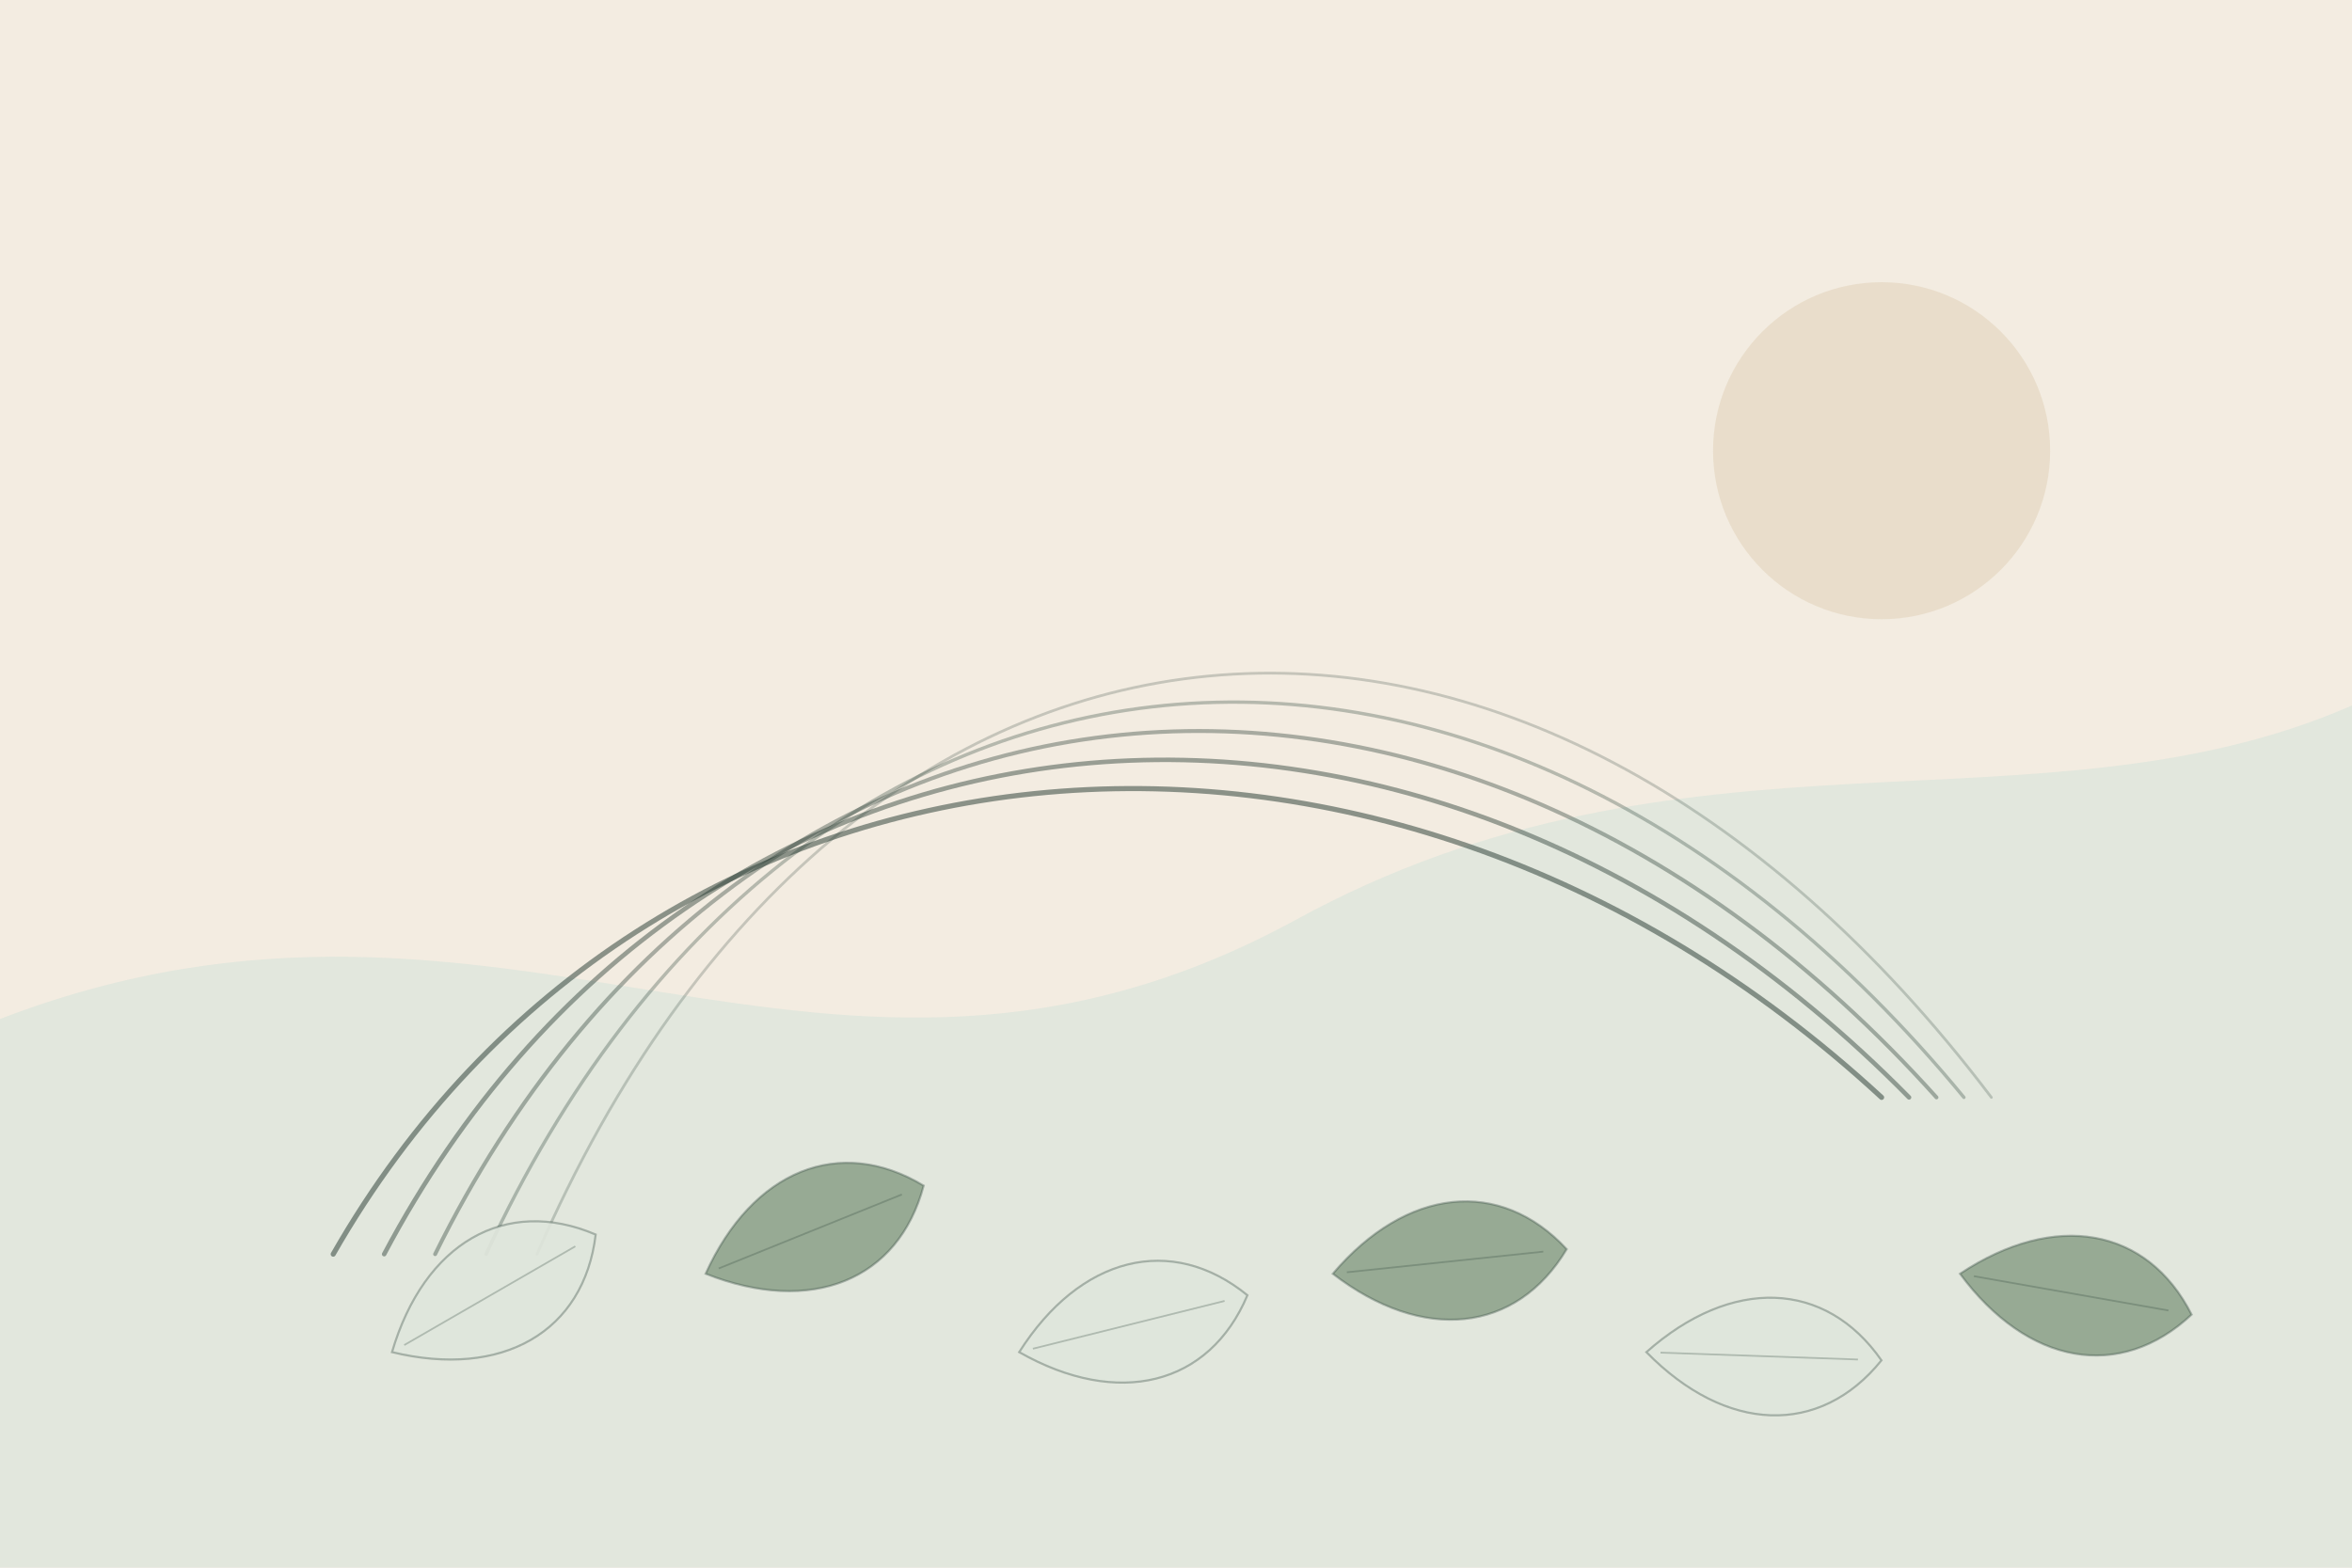
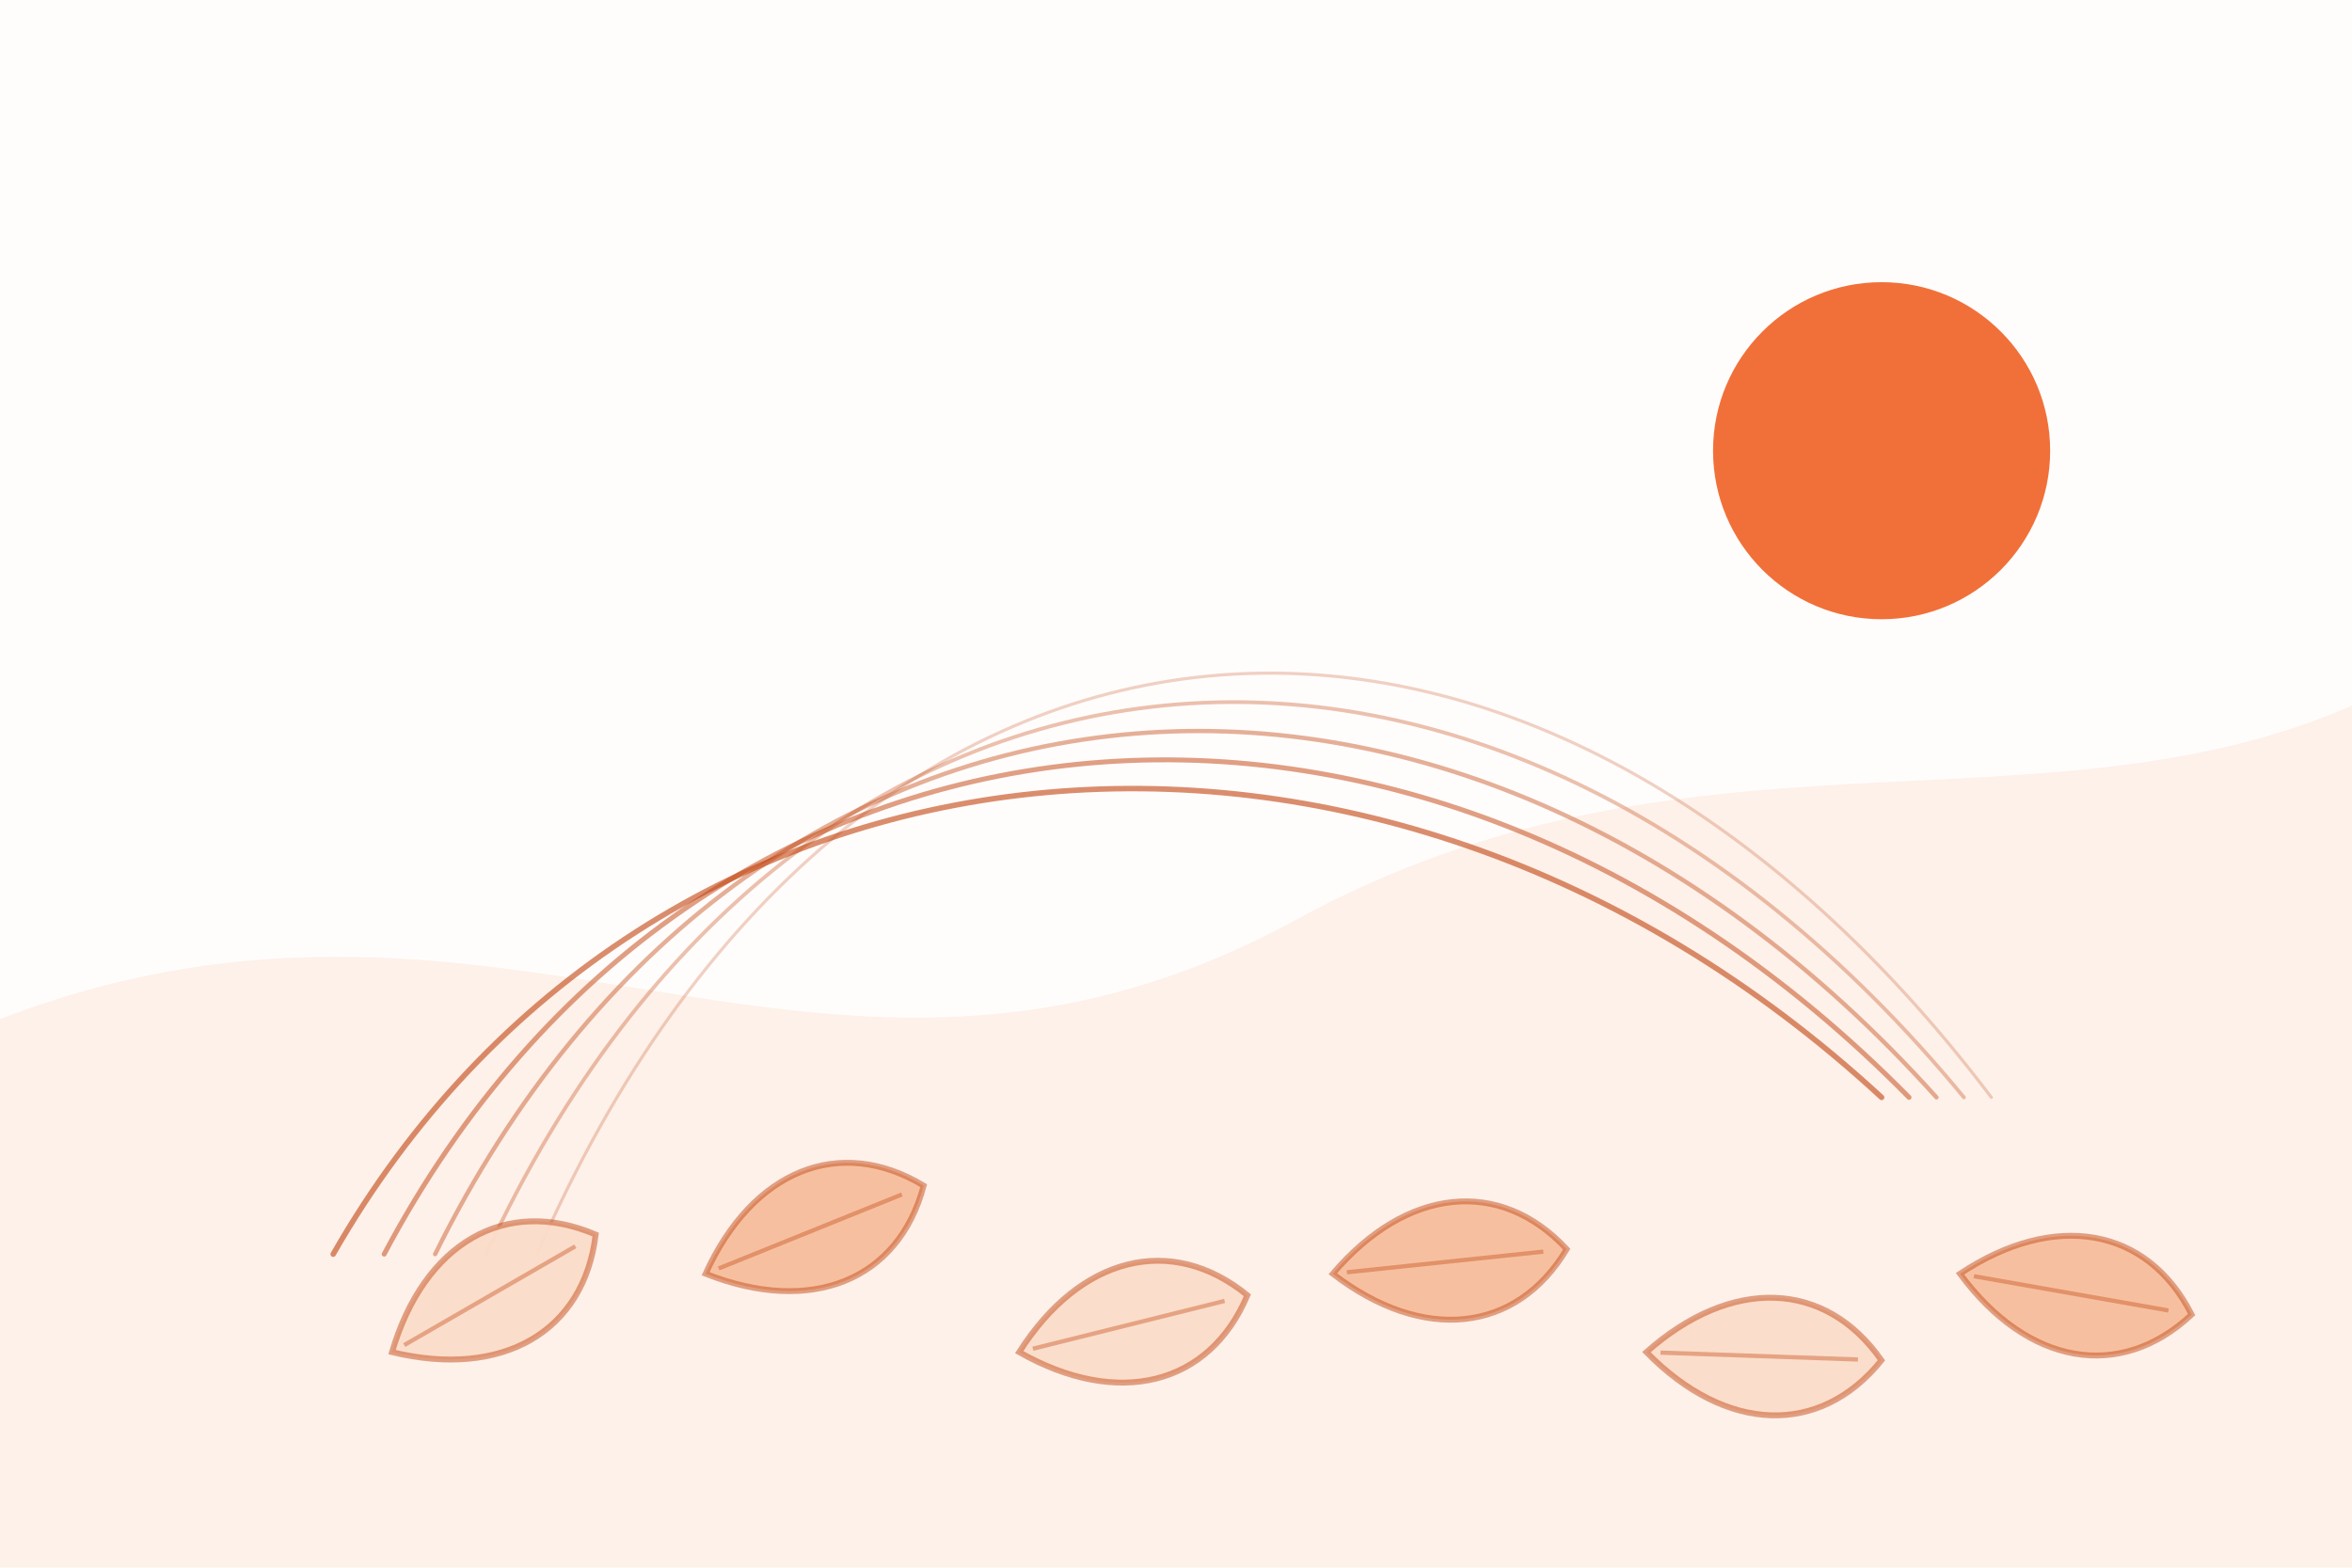
<svg xmlns="http://www.w3.org/2000/svg" viewBox="0 0 1200 800" width="1200" height="800" role="img" aria-label="Before training">
-   <rect width="1200" height="800" fill="#F3ECE1" />
-   <path d="M0,520 C260,420 420,600 660,470 C860,360 1040,430 1200,360 L1200,800 L0,800 Z" fill="#DFE6DC" opacity="0.85" />
-   <path d="M170,640 C330,360 700,320 960,560" stroke="#22372E" stroke-opacity="0.5" stroke-width="2.6" fill="none" stroke-linecap="round" />
-   <path d="M196,640 C356,338 720,302 974,560" stroke="#22372E" stroke-opacity="0.43" stroke-width="2.3" fill="none" stroke-linecap="round" />
-   <path d="M222,640 C382,316 740,284 988,560" stroke="#22372E" stroke-opacity="0.36" stroke-width="2" fill="none" stroke-linecap="round" />
-   <path d="M248,640 C408,294 760,266 1002,560" stroke="#22372E" stroke-opacity="0.29" stroke-width="1.7" fill="none" stroke-linecap="round" />
-   <path d="M274,640 C434,272 780,248 1016,560" stroke="#22372E" stroke-opacity="0.22" stroke-width="1.4" fill="none" stroke-linecap="round" />
-   <circle cx="960" cy="230" r="86" fill="#E8DCC9" opacity="0.9" />
-   <g transform="translate(200 690) rotate(-30)" opacity="0.9">
-     <path d="M0,0 C42,-40 90,-40 120,0 C90,40 42,40 0,0 Z" fill="#DFE6DC" stroke="#22372E" stroke-width="1.1" stroke-opacity="0.35" />
-     <path d="M7.2,0 L108,0" stroke="#22372E" stroke-width="0.9" stroke-opacity="0.28" fill="none" />
+   <rect width="1200" height="800" fill="#FFFDFC" />
+   <path d="M0,520 C260,420 420,600 660,470 C860,360 1040,430 1200,360 L1200,800 L0,800 Z" fill="#FDF1EA" />
+   <path d="M170,640 C330,360 700,320 960,560" stroke="#C2440E" stroke-opacity="0.6" stroke-width="2.8" fill="none" stroke-linecap="round" />
+   <path d="M196,640 C356,338 720,302 974,560" stroke="#C2440E" stroke-opacity="0.51" stroke-width="2.5" fill="none" stroke-linecap="round" />
+   <path d="M222,640 C382,316 740,284 988,560" stroke="#C2440E" stroke-opacity="0.42" stroke-width="2.2" fill="none" stroke-linecap="round" />
+   <path d="M248,640 C408,294 760,266 1002,560" stroke="#C2440E" stroke-opacity="0.33" stroke-width="1.9" fill="none" stroke-linecap="round" />
+   <path d="M274,640 C434,272 780,248 1016,560" stroke="#C2440E" stroke-opacity="0.24" stroke-width="1.6" fill="none" stroke-linecap="round" />
+   <circle cx="960" cy="230" r="86" fill="#EF6023" opacity="0.9" />
+   <g transform="translate(200 690) rotate(-30)" opacity="0.95">
+     <path d="M0,0 C42,-40 90,-40 120,0 C90,40 42,40 0,0 Z" fill="#FBDCC9" stroke="#C2440E" stroke-width="3" stroke-opacity="0.5" />
+     <path d="M7.2,0 L108,0" stroke="#C2440E" stroke-width="2.16" stroke-opacity="0.4" fill="none" />
  </g>
-   <g transform="translate(360 650) rotate(-22)" opacity="0.9">
-     <path d="M0,0 C42,-40 90,-40 120,0 C90,40 42,40 0,0 Z" fill="#8FA38C" stroke="#22372E" stroke-width="1.1" stroke-opacity="0.35" />
-     <path d="M7.2,0 L108,0" stroke="#22372E" stroke-width="0.9" stroke-opacity="0.28" fill="none" />
+   <g transform="translate(360 650) rotate(-22)" opacity="0.95">
+     <path d="M0,0 C42,-40 90,-40 120,0 C90,40 42,40 0,0 Z" fill="#F6BE9C" stroke="#C2440E" stroke-width="3" stroke-opacity="0.5" />
+     <path d="M7.2,0 L108,0" stroke="#C2440E" stroke-width="2.16" stroke-opacity="0.4" fill="none" />
  </g>
-   <g transform="translate(520 690) rotate(-14)" opacity="0.9">
-     <path d="M0,0 C42,-40 90,-40 120,0 C90,40 42,40 0,0 Z" fill="#DFE6DC" stroke="#22372E" stroke-width="1.1" stroke-opacity="0.35" />
-     <path d="M7.2,0 L108,0" stroke="#22372E" stroke-width="0.9" stroke-opacity="0.28" fill="none" />
+   <g transform="translate(520 690) rotate(-14)" opacity="0.95">
+     <path d="M0,0 C42,-40 90,-40 120,0 C90,40 42,40 0,0 Z" fill="#FBDCC9" stroke="#C2440E" stroke-width="3" stroke-opacity="0.5" />
+     <path d="M7.2,0 L108,0" stroke="#C2440E" stroke-width="2.16" stroke-opacity="0.4" fill="none" />
  </g>
-   <g transform="translate(680 650) rotate(-6)" opacity="0.9">
-     <path d="M0,0 C42,-40 90,-40 120,0 C90,40 42,40 0,0 Z" fill="#8FA38C" stroke="#22372E" stroke-width="1.1" stroke-opacity="0.35" />
-     <path d="M7.2,0 L108,0" stroke="#22372E" stroke-width="0.9" stroke-opacity="0.28" fill="none" />
+   <g transform="translate(680 650) rotate(-6)" opacity="0.95">
+     <path d="M0,0 C42,-40 90,-40 120,0 C90,40 42,40 0,0 Z" fill="#F6BE9C" stroke="#C2440E" stroke-width="3" stroke-opacity="0.5" />
+     <path d="M7.2,0 L108,0" stroke="#C2440E" stroke-width="2.16" stroke-opacity="0.4" fill="none" />
  </g>
-   <g transform="translate(840 690) rotate(2)" opacity="0.9">
-     <path d="M0,0 C42,-40 90,-40 120,0 C90,40 42,40 0,0 Z" fill="#DFE6DC" stroke="#22372E" stroke-width="1.1" stroke-opacity="0.35" />
-     <path d="M7.2,0 L108,0" stroke="#22372E" stroke-width="0.9" stroke-opacity="0.28" fill="none" />
+   <g transform="translate(840 690) rotate(2)" opacity="0.95">
+     <path d="M0,0 C42,-40 90,-40 120,0 C90,40 42,40 0,0 Z" fill="#FBDCC9" stroke="#C2440E" stroke-width="3" stroke-opacity="0.5" />
+     <path d="M7.2,0 L108,0" stroke="#C2440E" stroke-width="2.16" stroke-opacity="0.4" fill="none" />
  </g>
-   <g transform="translate(1000 650) rotate(10)" opacity="0.9">
-     <path d="M0,0 C42,-40 90,-40 120,0 C90,40 42,40 0,0 Z" fill="#8FA38C" stroke="#22372E" stroke-width="1.1" stroke-opacity="0.35" />
-     <path d="M7.2,0 L108,0" stroke="#22372E" stroke-width="0.9" stroke-opacity="0.28" fill="none" />
+   <g transform="translate(1000 650) rotate(10)" opacity="0.95">
+     <path d="M0,0 C42,-40 90,-40 120,0 C90,40 42,40 0,0 Z" fill="#F6BE9C" stroke="#C2440E" stroke-width="3" stroke-opacity="0.5" />
+     <path d="M7.2,0 L108,0" stroke="#C2440E" stroke-width="2.16" stroke-opacity="0.4" fill="none" />
  </g>
</svg>
